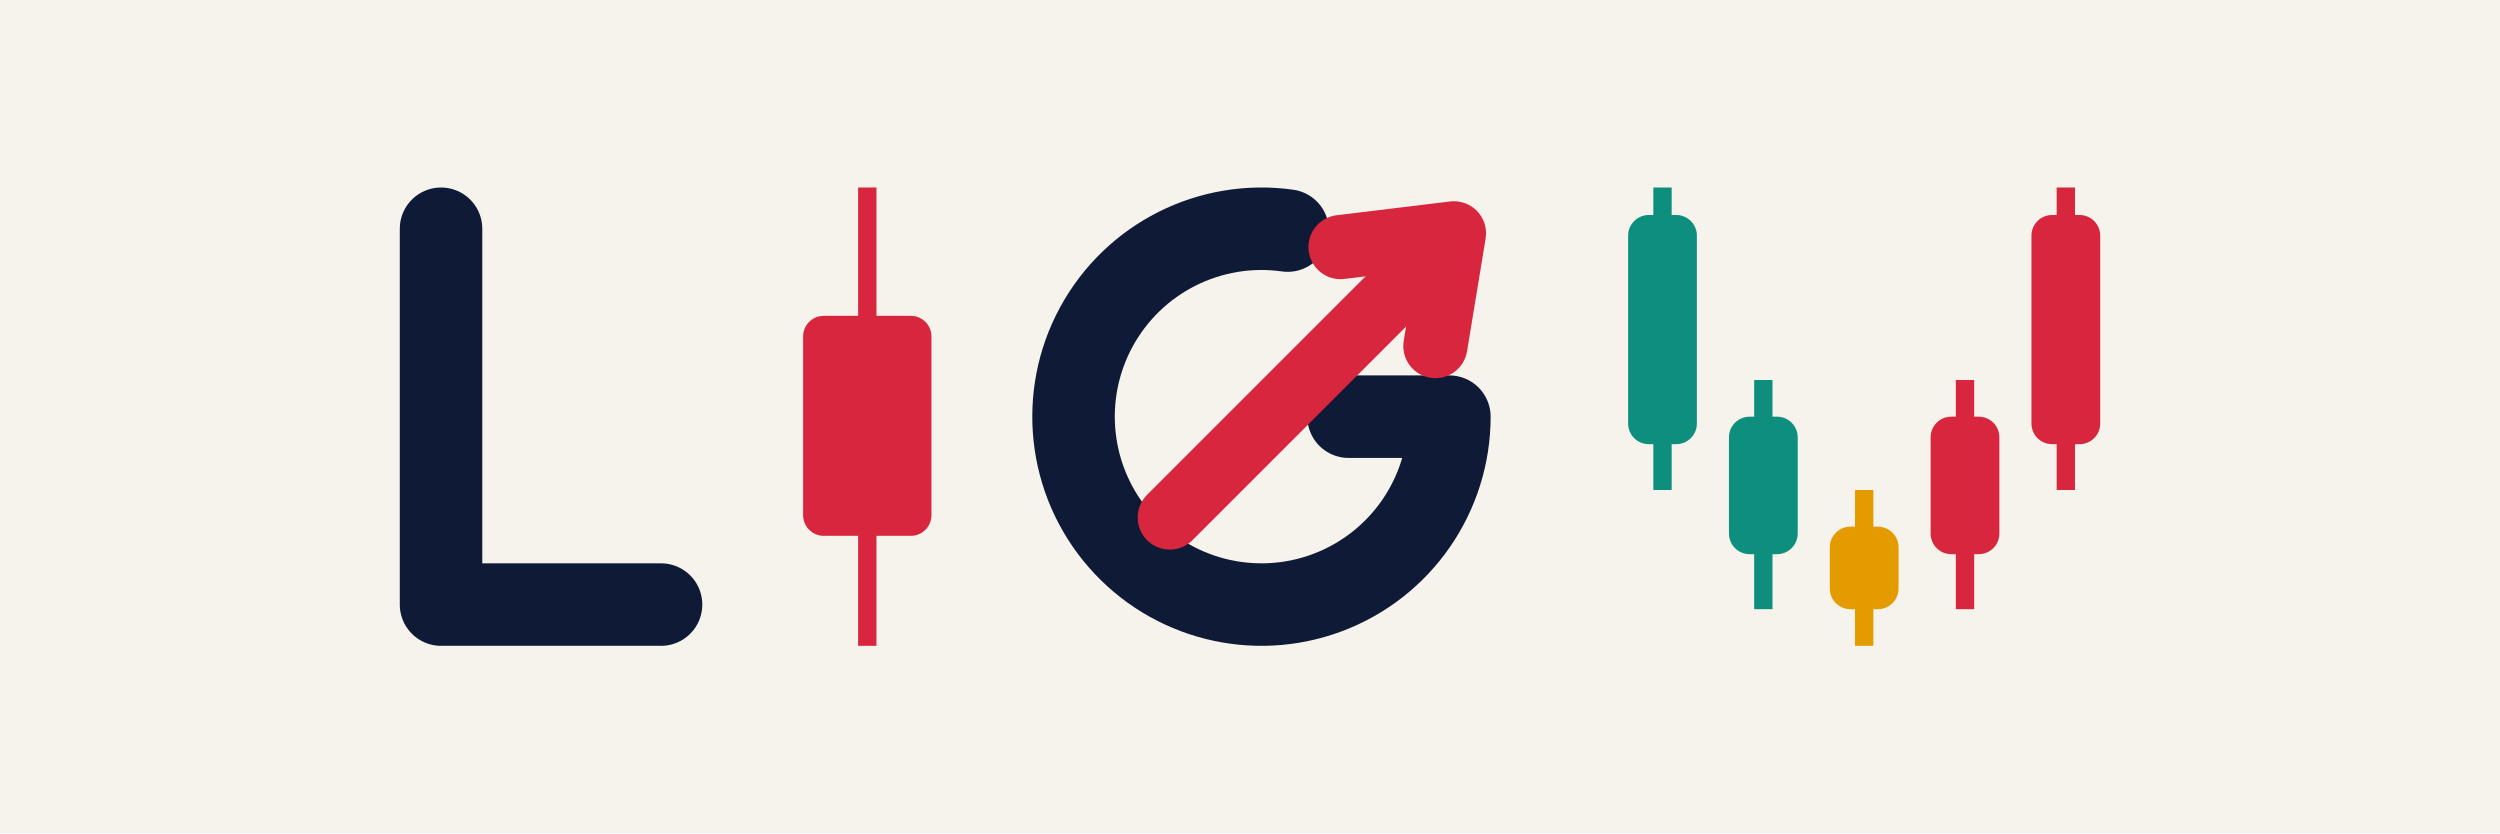
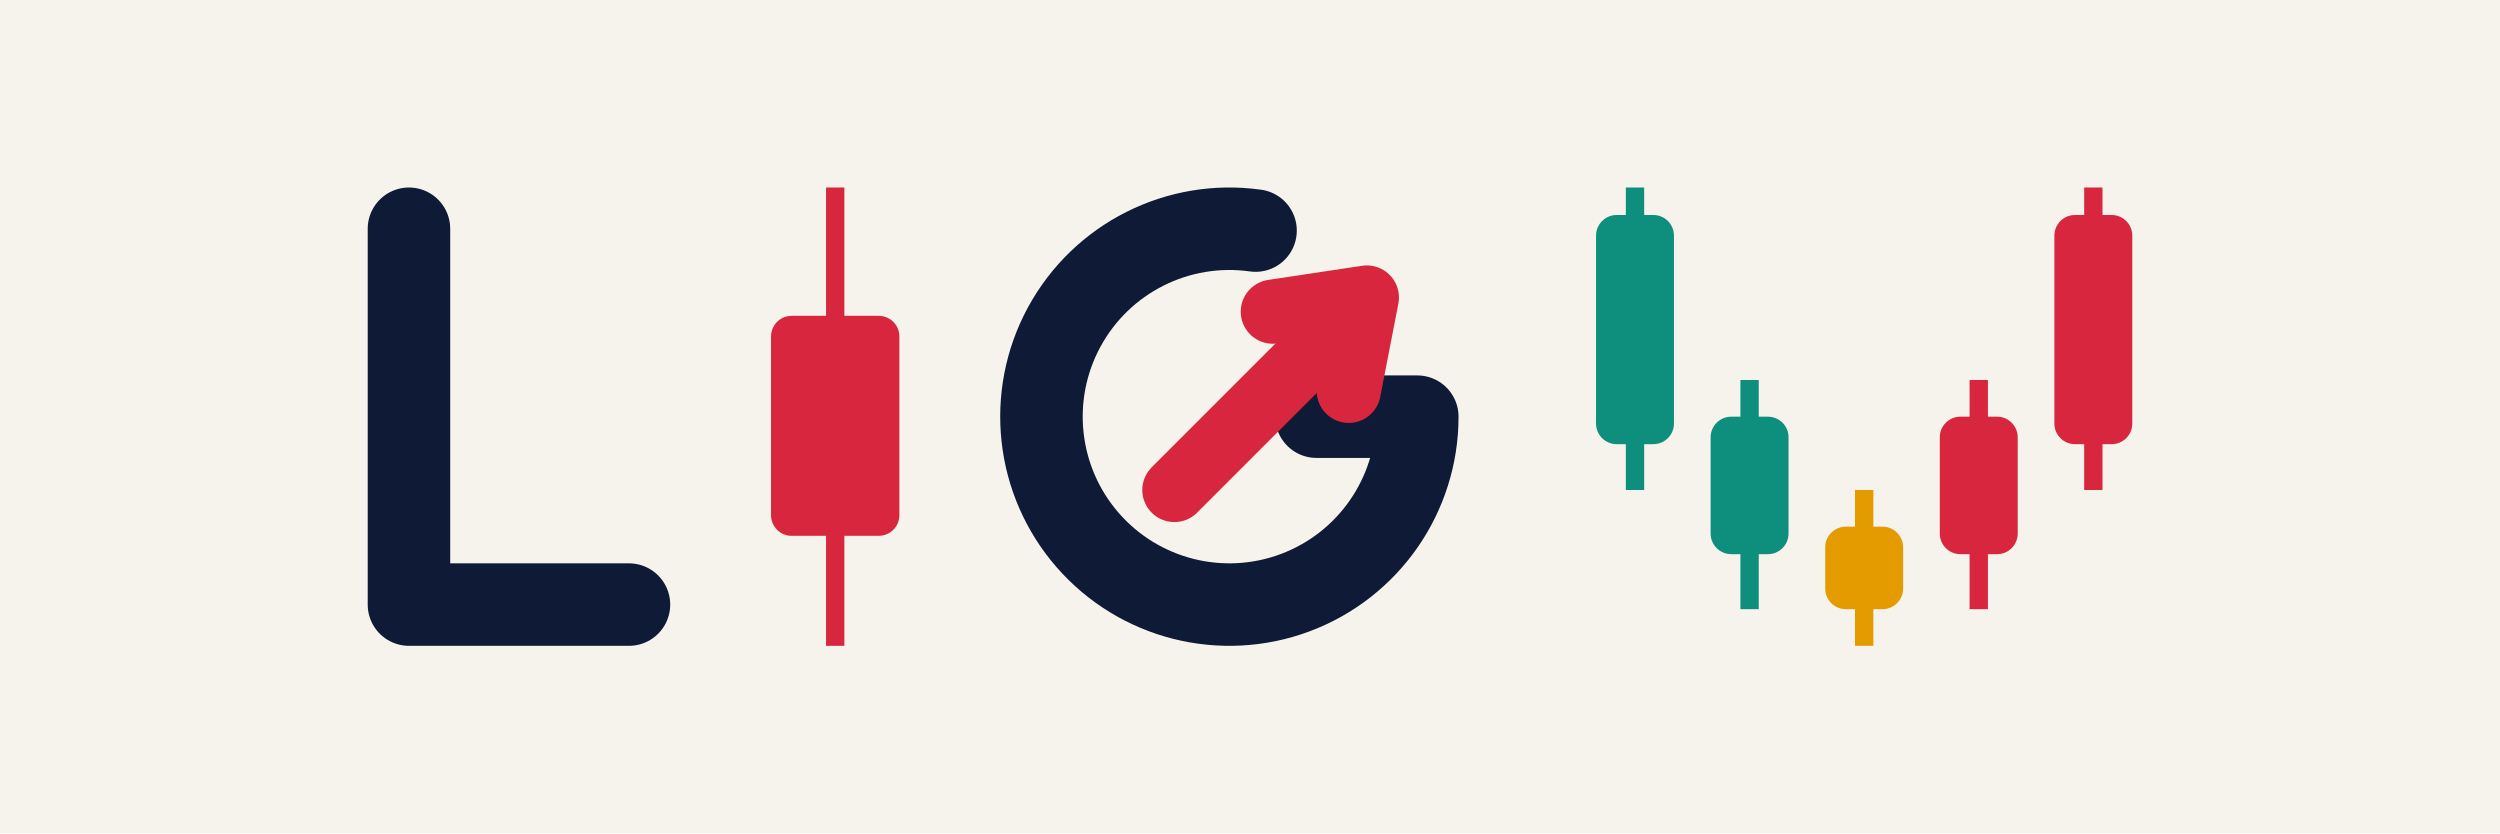
<svg xmlns="http://www.w3.org/2000/svg" width="1200" height="400" viewBox="0 0 1200 400">
  <rect x="0" y="0" width="1200" height="400" rx="0" fill="#F6F3EC" />
-   <g transform="translate(191.9,90) scale(2.2)">
+   <g transform="translate(176.5,90) scale(2.2)">
    <path d="M9,9 V91 H57" fill="none" stroke="#0E1A36" stroke-width="18" stroke-linecap="round" stroke-linejoin="round" />
    <rect x="100" y="0" width="4" height="100" rx="0" fill="#D7263D" />
    <rect x="88" y="28" width="28" height="48" rx="4.5" fill="#D7263D" />
    <path d="M193.71,9.4 A41,41 0 1 0 229,50 H207" fill="none" stroke="#0E1A36" stroke-width="18" stroke-linecap="round" stroke-linejoin="round" />
-     <path d="M168,72 L222,18" fill="none" stroke="#D7263D" stroke-width="14" stroke-linecap="round" stroke-linejoin="round" />
-     <path d="M225.95,34.6 L230,10 L205.25,13" fill="none" stroke="#D7263D" stroke-width="14" stroke-linecap="round" stroke-linejoin="round" />
-     <rect x="273.5" y="0" width="4" height="66" rx="0" fill="#0E8F7E" />
-     <rect x="268" y="6" width="15" height="50" rx="4.5" fill="#0E8F7E" />
-     <rect x="295.5" y="42" width="4" height="50" rx="0" fill="#0E8F7E" />
-     <rect x="290" y="50" width="15" height="30" rx="4.5" fill="#0E8F7E" />
-     <rect x="317.5" y="66" width="4" height="34" rx="0" fill="#E39B00" />
-     <rect x="312" y="74" width="15" height="18" rx="4.5" fill="#E39B00" />
-     <rect x="339.5" y="42" width="4" height="50" rx="0" fill="#D7263D" />
-     <rect x="334" y="50" width="15" height="30" rx="4.5" fill="#D7263D" />
-     <rect x="361.5" y="0" width="4" height="66" rx="0" fill="#D7263D" />
-     <rect x="356" y="6" width="15" height="50" rx="4.5" fill="#D7263D" />
+     <path d="M176,66 L210,32" fill="none" stroke="#D7263D" stroke-width="14" stroke-linecap="round" stroke-linejoin="round" />
+     <path d="M214.04,44.37 L218,24 L197.48,27.09" fill="none" stroke="#D7263D" stroke-width="14" stroke-linecap="round" stroke-linejoin="round" />
+     <rect x="274.5" y="0" width="4" height="66" rx="0" fill="#0E8F7E" />
+     <rect x="268" y="6" width="17" height="50" rx="4.5" fill="#0E8F7E" />
+     <rect x="299.5" y="42" width="4" height="50" rx="0" fill="#0E8F7E" />
+     <rect x="293" y="50" width="17" height="30" rx="4.5" fill="#0E8F7E" />
+     <rect x="324.5" y="66" width="4" height="34" rx="0" fill="#E39B00" />
+     <rect x="318" y="74" width="17" height="18" rx="4.5" fill="#E39B00" />
+     <rect x="349.5" y="42" width="4" height="50" rx="0" fill="#D7263D" />
+     <rect x="343" y="50" width="17" height="30" rx="4.5" fill="#D7263D" />
+     <rect x="374.5" y="0" width="4" height="66" rx="0" fill="#D7263D" />
+     <rect x="368" y="6" width="17" height="50" rx="4.5" fill="#D7263D" />
  </g>
</svg>
